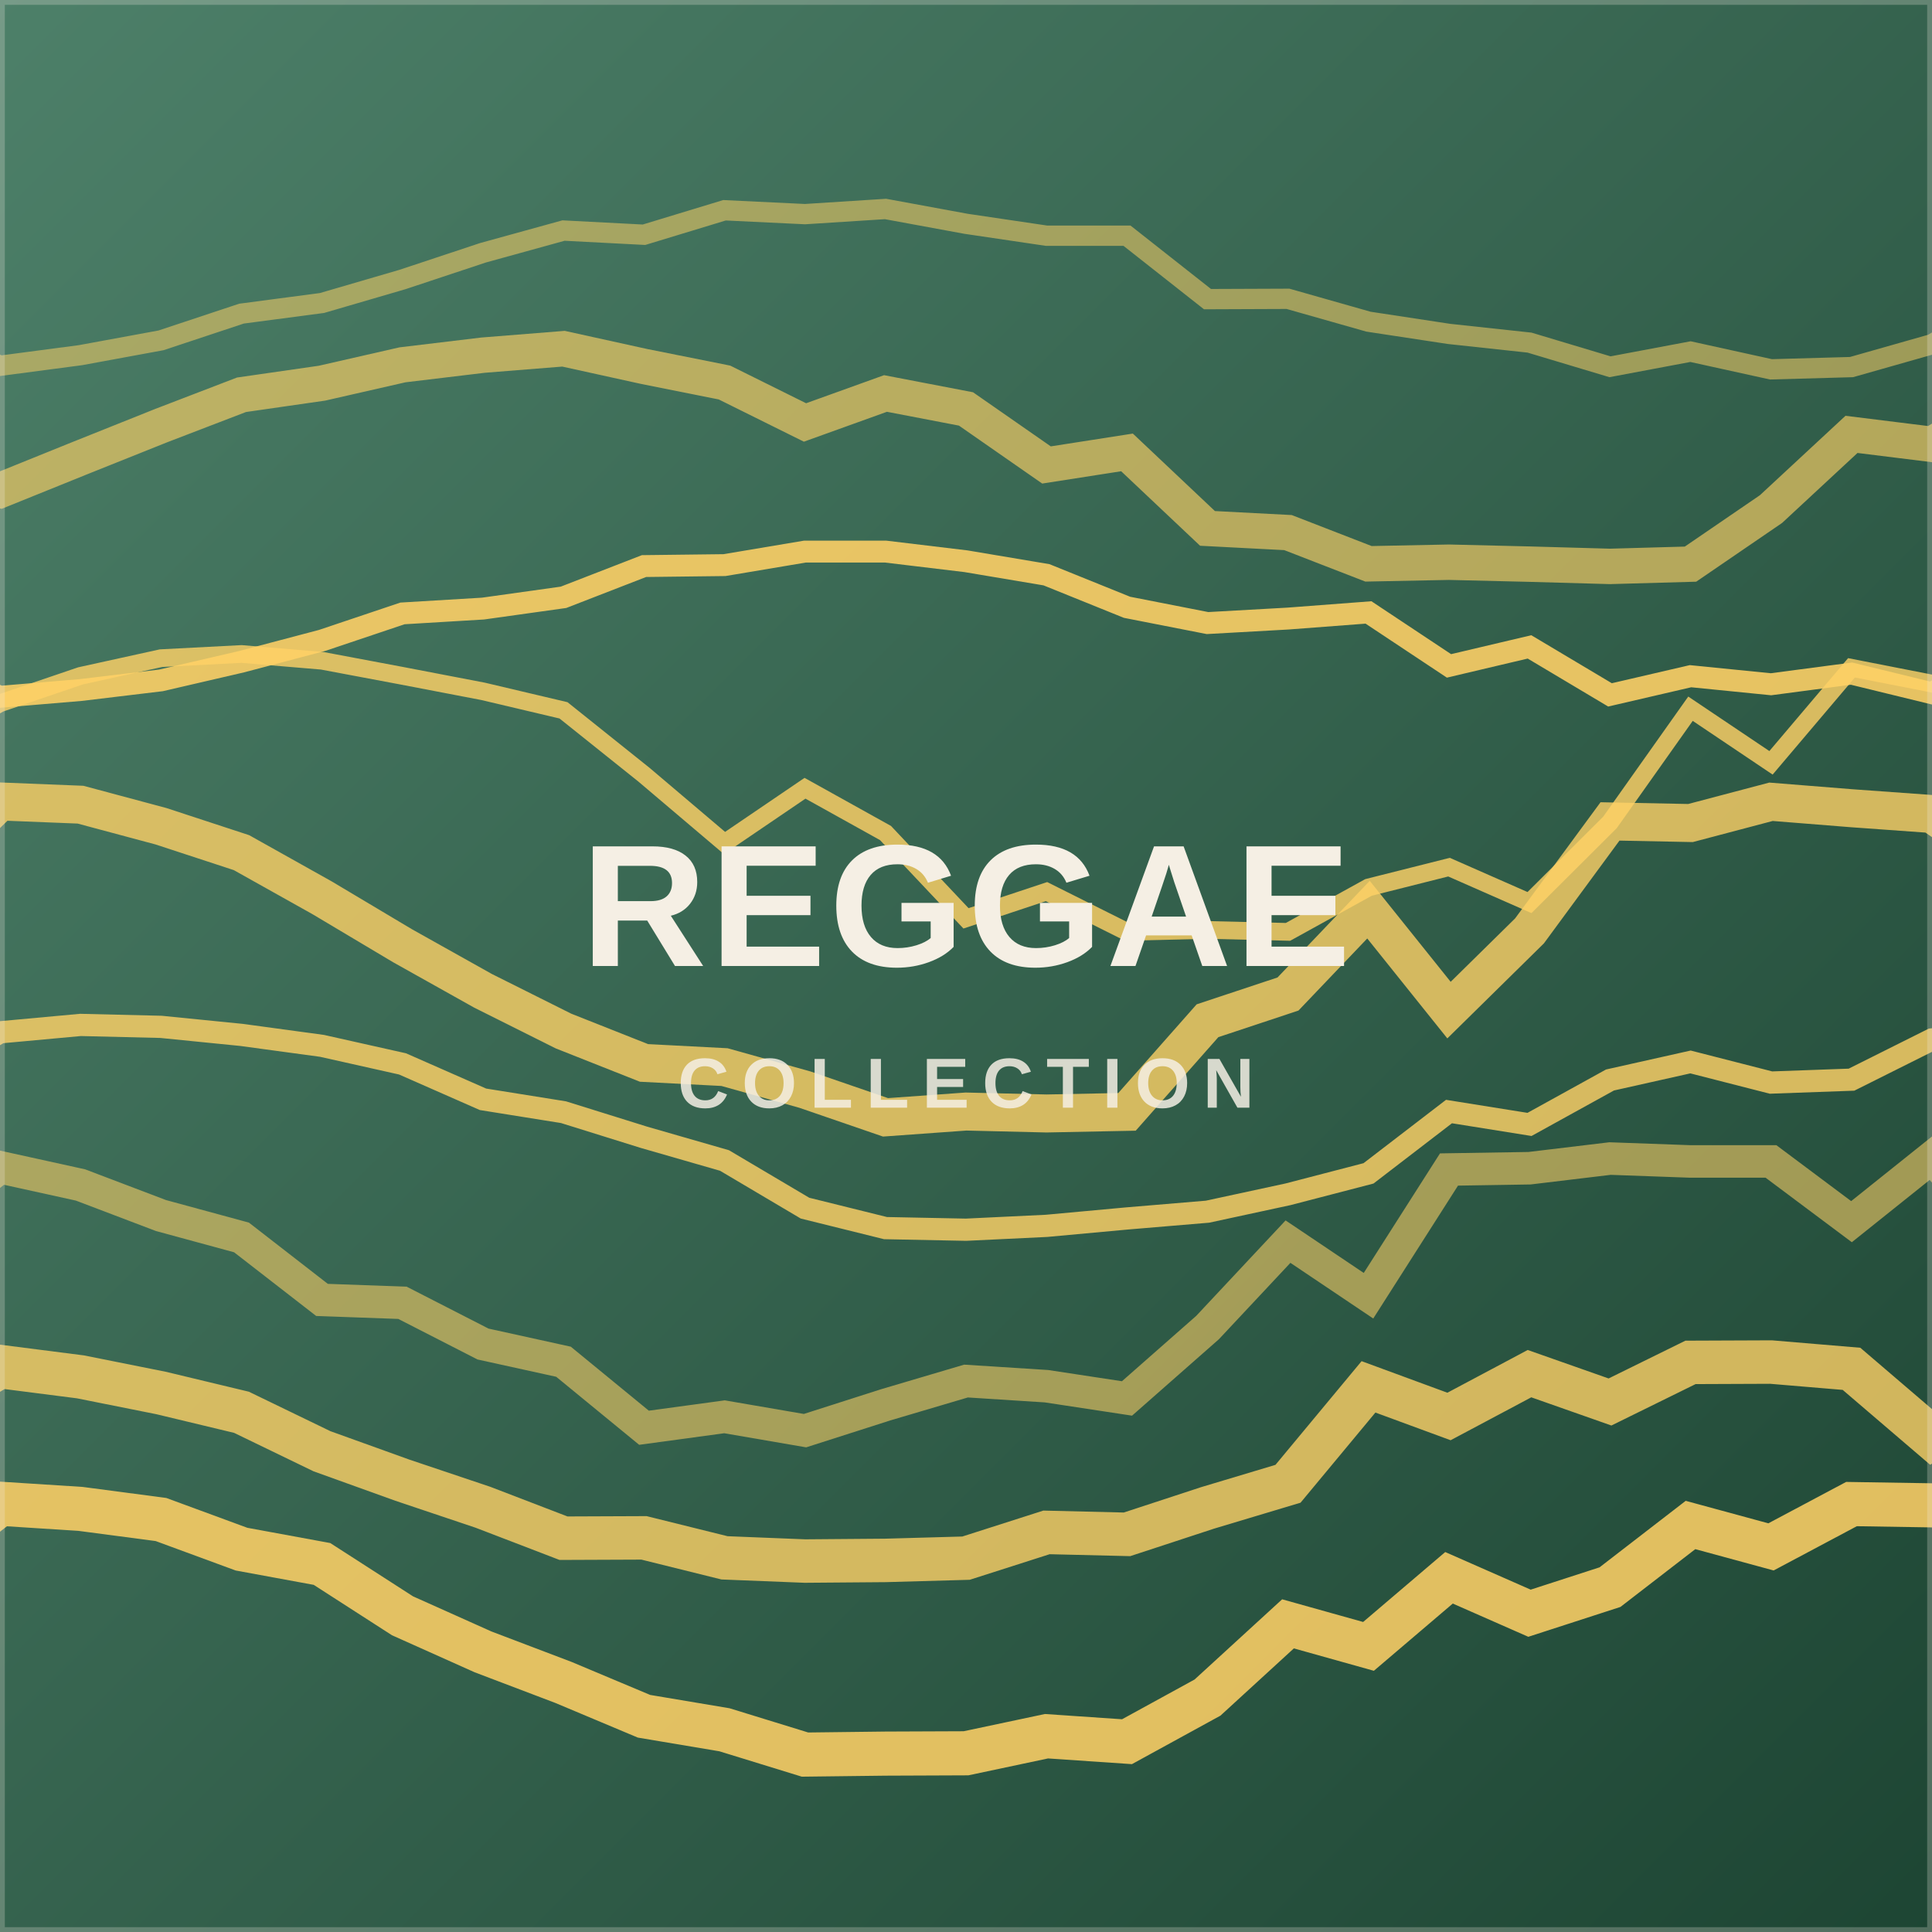
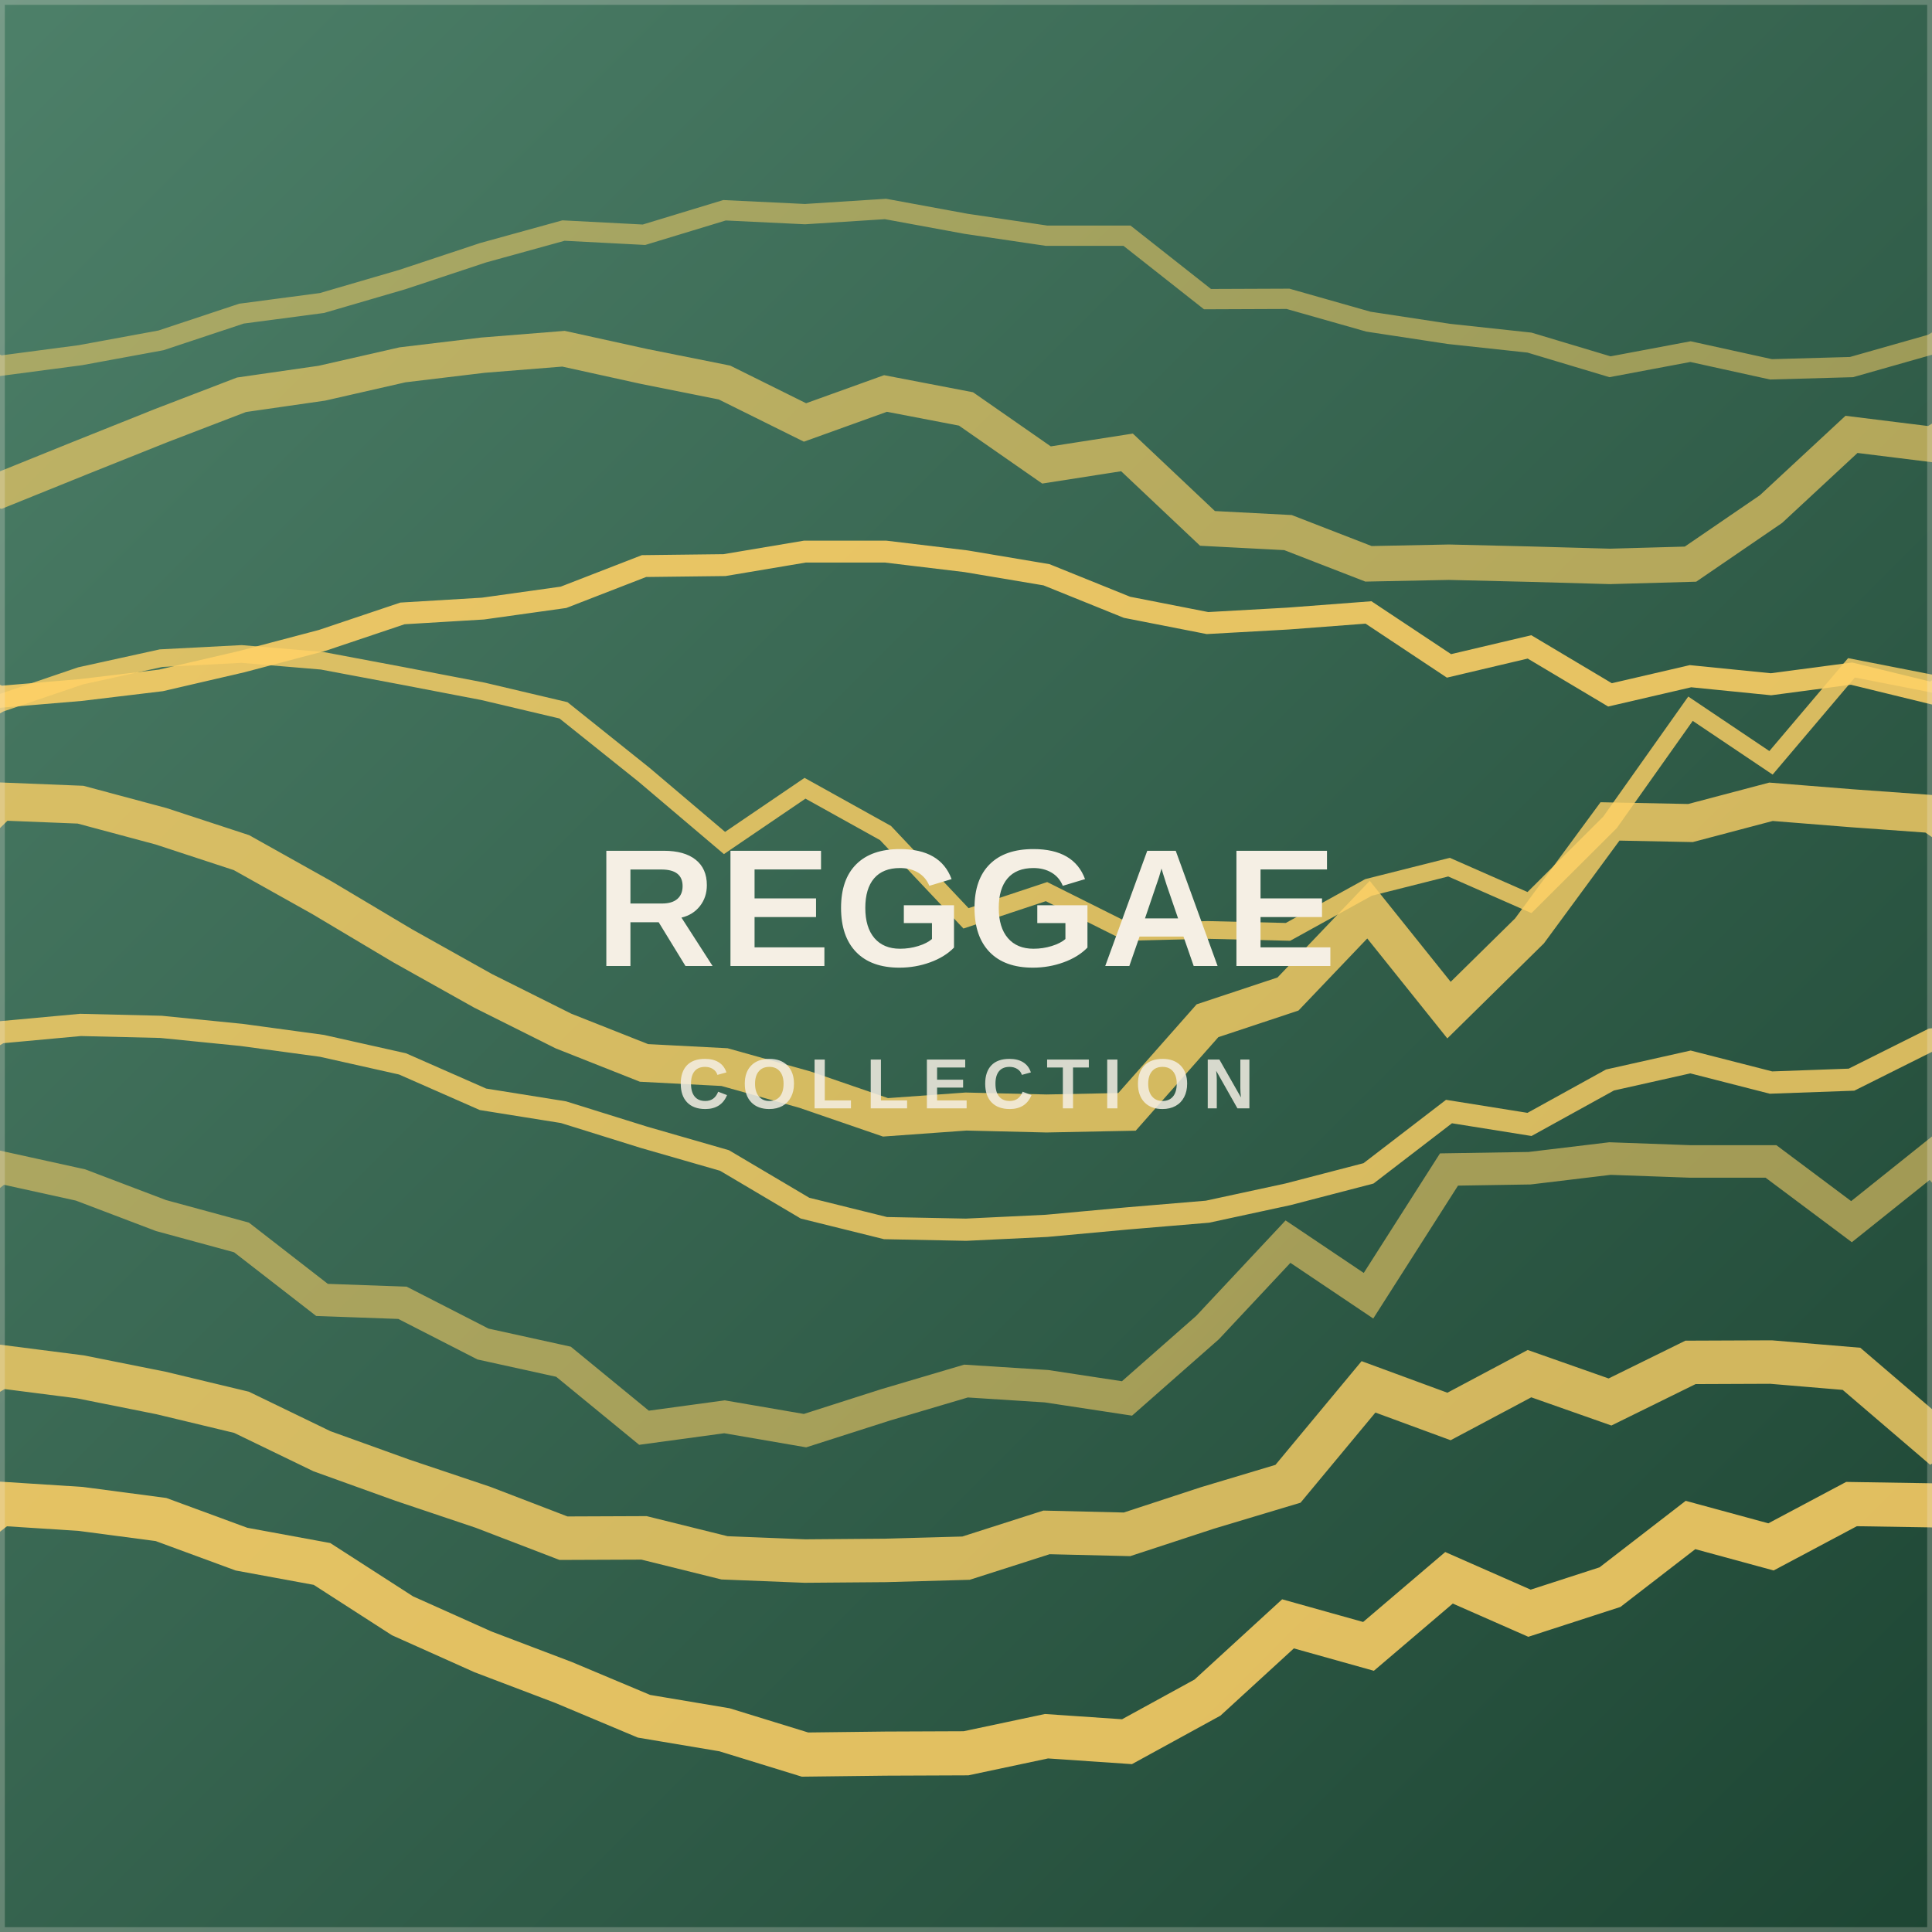
<svg xmlns="http://www.w3.org/2000/svg" viewBox="0 0 600 600">
  <defs>
    <linearGradient id="g" x1="0" y1="0" x2="1" y2="1">
      <stop offset="0" stop-color="#4d8069" />
      <stop offset="1" stop-color="#1d4533" />
    </linearGradient>
  </defs>
  <rect width="600" height="600" fill="url(#g)" />
  <g>
    <path d="M -50 90 L 0 113.6 L 25 110.3 L 50 105.7 L 75 97.4 L 100 94.1 L 125 86.8 L 150 78.5 L 175 71.6 L 200 72.9 L 225 65.3 L 250 66.5 L 275 64.9 L 300 69.5 L 325 73.2 L 350 73.2 L 375 92.9 L 400 92.8 L 425 99.9 L 450 103.7 L 475 106.4 L 500 113.9 L 525 109.2 L 550 114.7 L 575 114.0 L 600 106.9 L 625 92.2 L 650 83.0" fill="none" stroke="#ffd166" stroke-width="6.3" opacity="0.53" />
    <path d="M -50 142 L 0 152.3 L 25 142.2 L 50 132.2 L 75 122.6 L 100 119.0 L 125 113.3 L 150 110.3 L 175 108.3 L 200 113.8 L 225 118.8 L 250 131.2 L 275 122.2 L 300 127.0 L 325 144.4 L 350 140.5 L 375 164.1 L 400 165.4 L 425 175.1 L 450 174.6 L 475 175.2 L 500 175.9 L 525 175.2 L 550 158.1 L 575 134.9 L 600 138.0 L 625 122.7 L 650 136.0" fill="none" stroke="#ffd166" stroke-width="11.0" opacity="0.64" />
    <path d="M -50 194 L 0 216.4 L 25 214.3 L 50 211.3 L 75 205.5 L 100 198.9 L 125 190.5 L 150 189.0 L 175 185.5 L 200 175.8 L 225 175.5 L 250 171.3 L 275 171.3 L 300 174.3 L 325 178.5 L 350 188.6 L 375 193.5 L 400 192.1 L 425 190.2 L 450 206.8 L 475 200.9 L 500 215.8 L 525 210.0 L 550 212.5 L 575 209.2 L 600 215.3 L 625 199.6 L 650 196.2" fill="none" stroke="#ffd166" stroke-width="6.8" opacity="0.88" />
    <path d="M -50 246 L 0 218.4 L 25 209.9 L 50 204.4 L 75 203.1 L 100 205.2 L 125 209.9 L 150 214.7 L 175 220.6 L 200 240.6 L 225 261.8 L 250 244.8 L 275 258.7 L 300 285.2 L 325 276.9 L 350 289.4 L 375 288.8 L 400 289.4 L 425 275.6 L 450 269.3 L 475 280.3 L 500 255.4 L 525 220.1 L 550 236.9 L 575 207.4 L 600 212.3 L 625 205.4 L 650 212.0" fill="none" stroke="#ffd166" stroke-width="5.5" opacity="0.81" />
    <path d="M -50 298 L 0 248.9 L 25 249.9 L 50 256.6 L 75 264.8 L 100 278.8 L 125 293.7 L 150 307.7 L 175 320.2 L 200 330.1 L 225 331.4 L 250 338.4 L 275 347.0 L 300 345.2 L 325 345.8 L 350 345.3 L 375 317.0 L 400 308.7 L 425 282.5 L 450 313.7 L 475 289.1 L 500 255.1 L 525 255.6 L 550 249.0 L 575 251.0 L 600 252.8 L 625 270.2 L 650 258.6" fill="none" stroke="#ffd166" stroke-width="11.8" opacity="0.79" />
    <path d="M -50 350 L 0 320.6 L 25 318.3 L 50 318.9 L 75 321.4 L 100 324.8 L 125 330.4 L 150 341.4 L 175 345.4 L 200 353.2 L 225 360.4 L 250 375.2 L 275 381.4 L 300 381.9 L 325 380.7 L 350 378.4 L 375 376.3 L 400 370.9 L 425 364.4 L 450 345.2 L 475 349.2 L 500 335.4 L 525 329.8 L 550 336.2 L 575 335.3 L 600 322.8 L 625 320.2 L 650 330.0" fill="none" stroke="#ffd166" stroke-width="6.9" opacity="0.81" />
    <path d="M -50 402 L 0 362.5 L 25 368.0 L 50 377.5 L 75 384.3 L 100 403.7 L 125 404.6 L 150 417.4 L 175 422.9 L 200 443.4 L 225 440.0 L 250 444.3 L 275 436.3 L 300 428.9 L 325 430.5 L 350 434.3 L 375 412.3 L 400 385.6 L 425 402.4 L 450 363.2 L 475 362.8 L 500 359.8 L 525 360.7 L 550 360.7 L 575 379.4 L 600 359.4 L 625 389.4 L 650 369.4" fill="none" stroke="#ffd166" stroke-width="10.1" opacity="0.57" />
    <path d="M -50 454 L 0 424.4 L 25 427.6 L 50 432.6 L 75 438.6 L 100 450.7 L 125 459.7 L 150 468.1 L 175 477.7 L 200 477.6 L 225 483.8 L 250 484.8 L 275 484.6 L 300 483.9 L 325 475.9 L 350 476.5 L 375 468.3 L 400 460.8 L 425 430.7 L 450 439.9 L 475 426.6 L 500 435.4 L 525 423.1 L 550 423.0 L 575 425.1 L 600 446.5 L 625 430.3 L 650 449.2" fill="none" stroke="#ffd166" stroke-width="13.5" opacity="0.79" />
    <path d="M -50 506 L 0 467.0 L 25 468.6 L 50 471.9 L 75 481.1 L 100 485.7 L 125 501.8 L 150 513.0 L 175 522.5 L 200 533.0 L 225 537.2 L 250 544.9 L 275 544.6 L 300 544.5 L 325 539.2 L 350 540.9 L 375 527.2 L 400 504.3 L 425 511.3 L 450 490.0 L 475 501.0 L 500 492.9 L 525 473.6 L 550 480.4 L 575 467.1 L 600 467.5 L 625 469.0 L 650 467.1" fill="none" stroke="#ffd166" stroke-width="13.7" opacity="0.86" />
  </g>
  <rect x="0" y="0" width="600" height="600" fill="none" stroke="rgba(245,239,228,0.25)" stroke-width="3" />
-   <text x="300" y="300" text-anchor="middle" font-family="Arial Black, Arial, sans-serif" font-weight="900" font-size="54" fill="#f5efe4" letter-spacing="1">REGGAE</text>
-   <text x="300" y="344" text-anchor="middle" font-family="Arial, sans-serif" font-weight="700" font-size="22" fill="#f5efe4" opacity="0.85" letter-spacing="4">COLLECTION</text>
+   <text x="300" y="300.0" text-anchor="middle" font-family="Arial Black, Arial, sans-serif" font-weight="900" font-size="52.0" fill="#f5efe4" letter-spacing="1">REGGAE</text>
+   <text x="300" y="344.2" text-anchor="middle" font-family="Arial, sans-serif" font-weight="700" font-size="22" fill="#f5efe4" opacity="0.85" letter-spacing="4">COLLECTION</text>
</svg>
